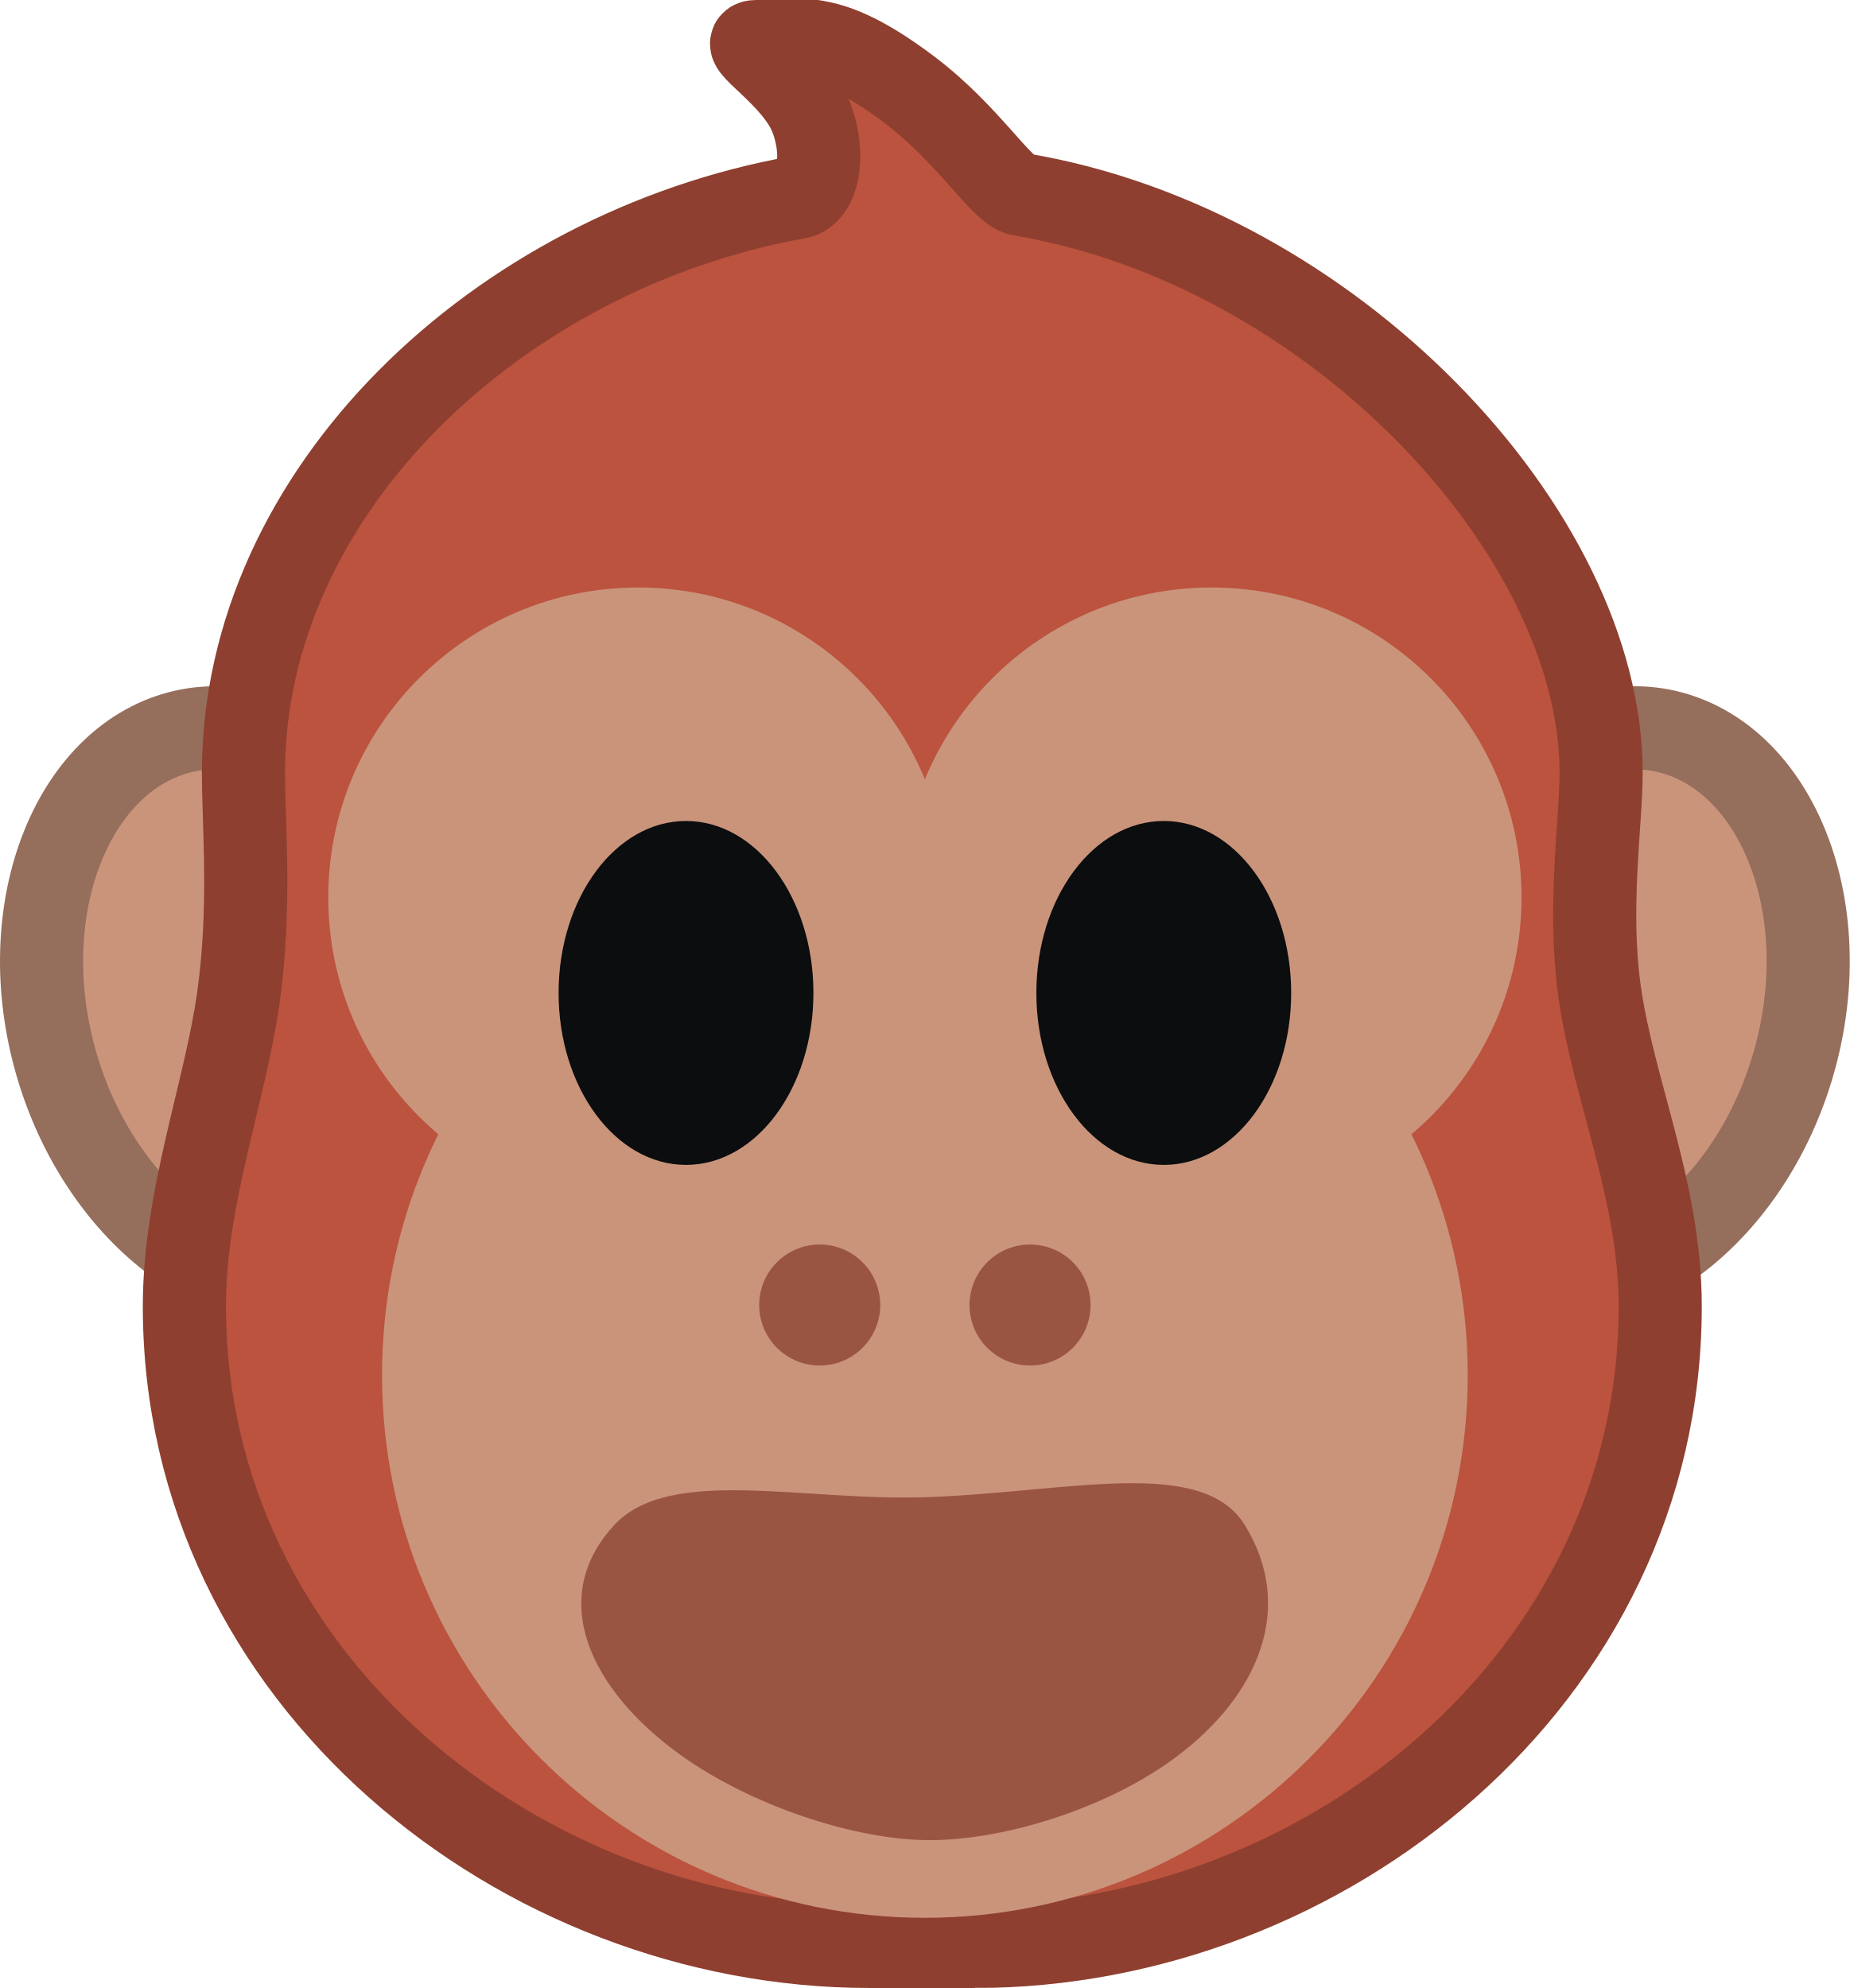
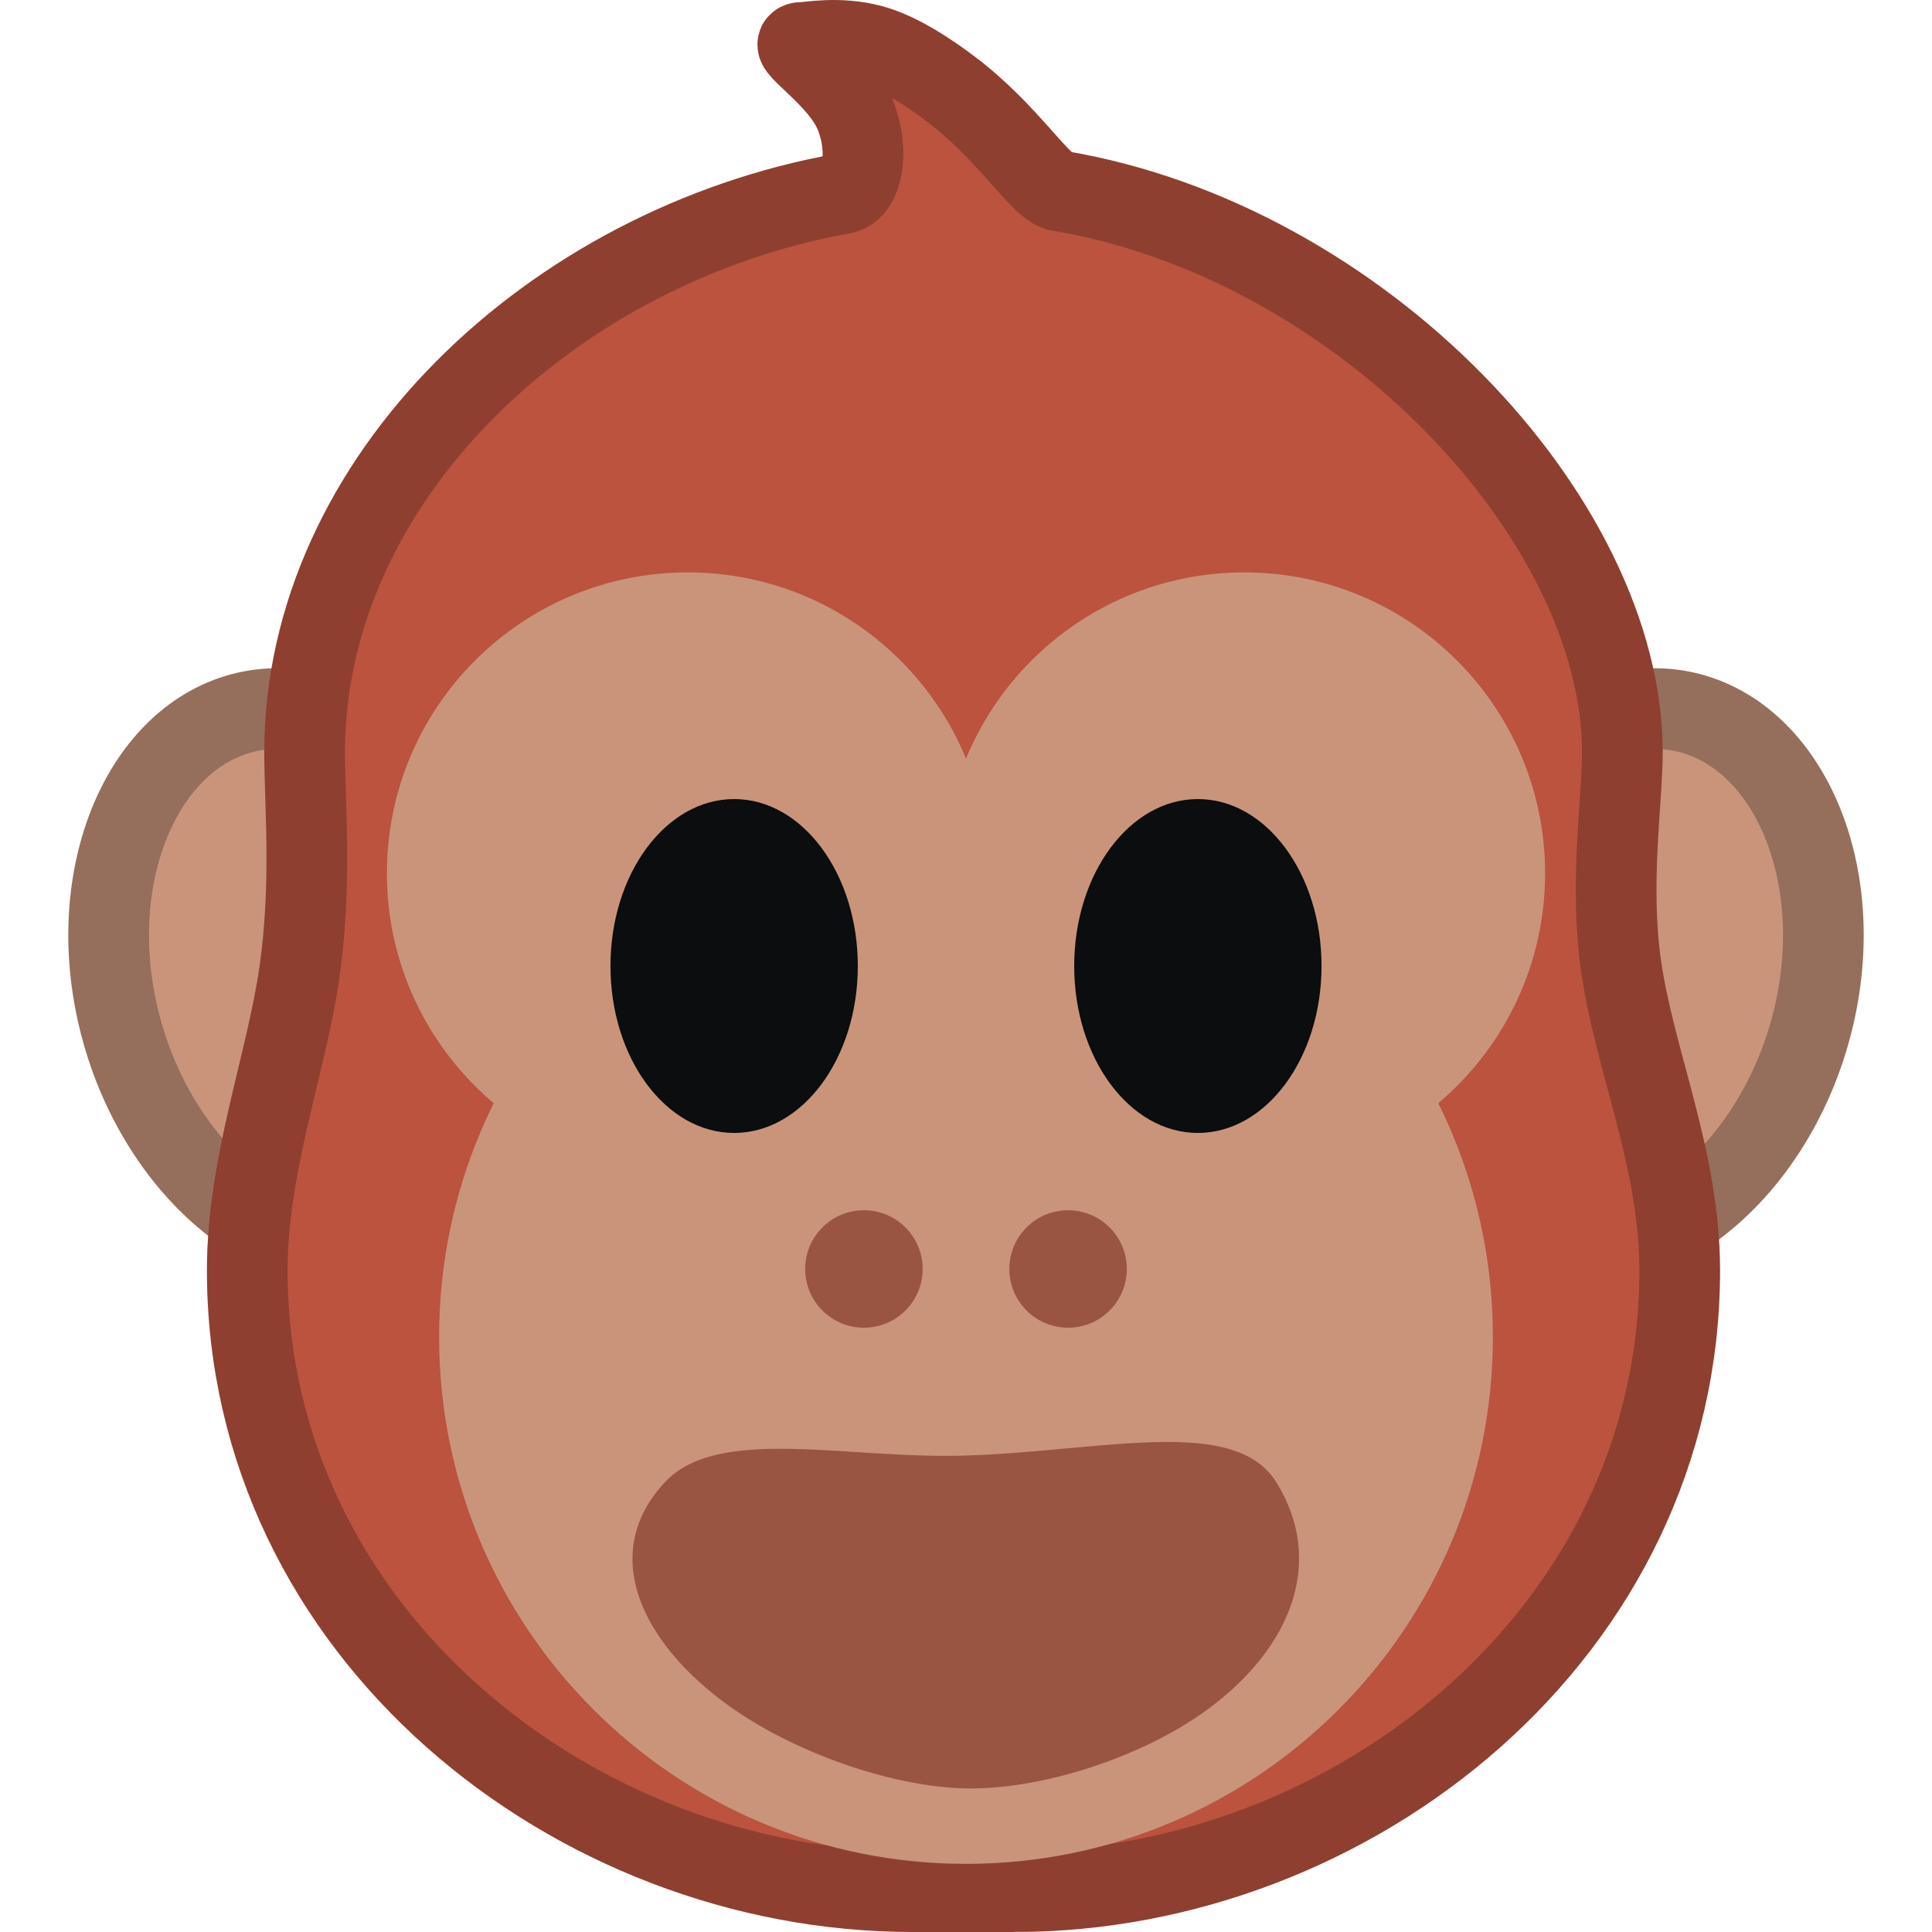
- <svg xmlns="http://www.w3.org/2000/svg" version="1.1" width="122.388" height="131.56" viewBox="0,0,122.388,131.56">
-   <g transform="translate(-178.8061,-114.2899)">
-     <g data-paper-data="{&quot;isPaintingLayer&quot;:true}" fill-rule="nonzero" stroke-linecap="butt" stroke-linejoin="miter" stroke-miterlimit="10" stroke-dasharray="" stroke-dashoffset="0" style="mix-blend-mode: normal">
-       <path d="M182.401,184.21c-2.671,-9.971 1.242,-19.569 8.22,-21.439c6.979,-1.87 14.801,4.697 17.473,14.668c2.671,9.971 -0.82,19.569 -7.799,21.439c-6.979,1.87 -15.223,-4.697 -17.894,-14.668z" fill="#ca947b" stroke="#966e5c" stroke-width="5.5" />
-       <path d="M279.705,198.877c-6.979,-1.87 -10.47,-11.468 -7.799,-21.439c2.671,-9.971 10.494,-16.538 17.473,-14.668c6.979,1.87 10.892,11.468 8.22,21.439c-2.671,9.971 -10.916,16.538 -17.894,14.668z" fill="#ca947b" stroke="#966e5c" stroke-width="5.5" />
-       <path d="M243.317,243.099h-6.976c-23.018,0 -45.336,-17.652 -45.336,-42.362c0,-7.2 2.678,-14.106 3.566,-20.37c0.854,-6.021 0.343,-11.471 0.343,-14.93c0,-18.636 16.862,-34.542 36.695,-38.092c1.279,-0.229 1.846,-2.706 0.887,-5.252c-1.069,-2.837 -5.108,-5.053 -3.652,-5.053c0.475,0 2.497,-0.412 4.71,0.181c1.962,0.525 4.074,1.992 5.387,2.982c4.009,3.021 6.127,6.742 7.394,6.954c20.541,3.433 38.408,22.304 38.408,38.28c0,3.277 -0.893,8.958 -0.088,14.569c0.93,6.481 3.998,13.164 3.998,20.732c0,24.71 -22.319,42.362 -45.336,42.362z" fill="#bb533e" stroke="#8f3f2f" stroke-width="5.5" />
-       <path d="M200.525,173.678c0,-11.327 9.182,-20.509 20.509,-20.509c11.327,0 20.509,9.182 20.509,20.509c0,11.327 -9.182,20.509 -20.509,20.509c-11.327,0 -20.509,-9.182 -20.509,-20.509z" fill="#ca947b" stroke="#965341" stroke-width="0" />
-       <path d="M238.458,173.678c0,-11.327 9.182,-20.509 20.509,-20.509c11.327,0 20.509,9.182 20.509,20.509c0,11.327 -9.182,20.509 -20.509,20.509c-11.327,0 -20.509,-9.182 -20.509,-20.509z" fill="#ca947b" stroke="#965341" stroke-width="0" />
-       <path d="M204.084,205.289c0,-19.836 16.08,-35.916 35.916,-35.916c19.836,0 35.916,16.08 35.916,35.916c0,19.836 -16.08,35.916 -35.916,35.916c-19.836,0 -35.916,-16.08 -35.916,-35.916z" fill="#ca947b" stroke="none" stroke-width="0" />
-       <path d="M215.765,180c0,-6.285 3.774,-11.38 8.43,-11.38c4.656,0 8.43,5.095 8.43,11.38c0,6.285 -3.774,11.38 -8.43,11.38c-4.656,0 -8.43,-5.095 -8.43,-11.38z" fill="#0b0d0e" stroke="none" stroke-width="0" />
-       <path d="M247.376,180c0,-6.285 3.774,-11.38 8.43,-11.38c4.656,0 8.43,5.095 8.43,11.38c0,6.285 -3.774,11.38 -8.43,11.38c-4.656,0 -8.43,-5.095 -8.43,-11.38z" fill="#0b0d0e" stroke="none" stroke-width="0" />
-       <path d="M230.21,203.484c-1.564,-1.564 -1.564,-4.099 0,-5.663c1.564,-1.564 4.099,-1.564 5.663,0c1.564,1.564 1.564,4.099 0,5.663c-1.564,1.564 -4.099,1.564 -5.663,0z" fill="#9a5542" stroke="none" stroke-width="0" />
-       <path d="M244.127,203.484c-1.564,-1.564 -1.564,-4.099 0,-5.663c1.564,-1.564 4.099,-1.564 5.663,0c1.564,1.564 1.564,4.099 0,5.663c-1.564,1.564 -4.099,1.564 -5.663,0z" fill="#9a5542" stroke="none" stroke-width="0" />
-       <path d="M219.452,215.209c3.657,-3.945 12.504,-1.552 20.663,-1.841c9.447,-0.334 18.226,-2.727 21.049,1.841c3.374,5.459 0.933,11.308 -4.629,15.419c-4.421,3.268 -11.126,5.437 -16.227,5.437c-4.973,0 -11.842,-2.313 -16.455,-5.622c-6.071,-4.355 -8.851,-10.434 -4.401,-15.234z" fill="#9a5542" stroke="none" stroke-width="0" />
+ <svg xmlns="http://www.w3.org/2000/svg" version="1.1" width="84" height="84" viewBox="0 0 84 84" id="svg28">
+   <defs id="defs32" />
+   <g transform="matrix(0.637817,0,0,0.637817,-111.0761,-72.80697)" id="g26">
+     <g data-paper-data="{&quot;isPaintingLayer&quot;:true}" fill-rule="nonzero" stroke-linecap="butt" stroke-linejoin="miter" stroke-miterlimit="10" stroke-dasharray="none" stroke-dashoffset="0" style="mix-blend-mode:normal" id="g24">
+       <path d="m 182.401,184.21 c -2.671,-9.971 1.242,-19.569 8.22,-21.439 6.979,-1.87 14.801,4.697 17.473,14.668 2.671,9.971 -0.82,19.569 -7.799,21.439 -6.979,1.87 -15.223,-4.697 -17.894,-14.668 z" fill="#ca947b" stroke="#966e5c" stroke-width="5.5" id="path2" />
+       <path d="m 279.705,198.877 c -6.979,-1.87 -10.47,-11.468 -7.799,-21.439 2.671,-9.971 10.494,-16.538 17.473,-14.668 6.979,1.87 10.892,11.468 8.22,21.439 -2.671,9.971 -10.916,16.538 -17.894,14.668 z" fill="#ca947b" stroke="#966e5c" stroke-width="5.5" id="path4" />
+       <path d="m 243.317,243.099 h -6.976 c -23.018,0 -45.336,-17.652 -45.336,-42.362 0,-7.2 2.678,-14.106 3.566,-20.37 0.854,-6.021 0.343,-11.471 0.343,-14.93 0,-18.636 16.862,-34.542 36.695,-38.092 1.279,-0.229 1.846,-2.706 0.887,-5.252 -1.069,-2.837 -5.108,-5.053 -3.652,-5.053 0.475,0 2.497,-0.412 4.71,0.181 1.962,0.525 4.074,1.992 5.387,2.982 4.009,3.021 6.127,6.742 7.394,6.954 20.541,3.433 38.408,22.304 38.408,38.28 0,3.277 -0.893,8.958 -0.088,14.569 0.93,6.481 3.998,13.164 3.998,20.732 0,24.71 -22.319,42.362 -45.336,42.362 z" fill="#bb533e" stroke="#8f3f2f" stroke-width="5.5" id="path6" />
+       <path d="m 200.525,173.678 c 0,-11.327 9.182,-20.509 20.509,-20.509 11.327,0 20.509,9.182 20.509,20.509 0,11.327 -9.182,20.509 -20.509,20.509 -11.327,0 -20.509,-9.182 -20.509,-20.509 z" fill="#ca947b" stroke="#965341" stroke-width="0" id="path8" />
+       <path d="m 238.458,173.678 c 0,-11.327 9.182,-20.509 20.509,-20.509 11.327,0 20.509,9.182 20.509,20.509 0,11.327 -9.182,20.509 -20.509,20.509 -11.327,0 -20.509,-9.182 -20.509,-20.509 z" fill="#ca947b" stroke="#965341" stroke-width="0" id="path10" />
+       <path d="m 204.084,205.289 c 0,-19.836 16.08,-35.916 35.916,-35.916 19.836,0 35.916,16.08 35.916,35.916 0,19.836 -16.08,35.916 -35.916,35.916 -19.836,0 -35.916,-16.08 -35.916,-35.916 z" fill="#ca947b" stroke="none" stroke-width="0" id="path12" />
+       <path d="m 215.765,180 c 0,-6.285 3.774,-11.38 8.43,-11.38 4.656,0 8.43,5.095 8.43,11.38 0,6.285 -3.774,11.38 -8.43,11.38 -4.656,0 -8.43,-5.095 -8.43,-11.38 z" fill="#0b0d0e" stroke="none" stroke-width="0" id="path14" />
+       <path d="m 247.376,180 c 0,-6.285 3.774,-11.38 8.43,-11.38 4.656,0 8.43,5.095 8.43,11.38 0,6.285 -3.774,11.38 -8.43,11.38 -4.656,0 -8.43,-5.095 -8.43,-11.38 z" fill="#0b0d0e" stroke="none" stroke-width="0" id="path16" />
+       <path d="m 230.21,203.484 c -1.564,-1.564 -1.564,-4.099 0,-5.663 1.564,-1.564 4.099,-1.564 5.663,0 1.564,1.564 1.564,4.099 0,5.663 -1.564,1.564 -4.099,1.564 -5.663,0 z" fill="#9a5542" stroke="none" stroke-width="0" id="path18" />
+       <path d="m 244.127,203.484 c -1.564,-1.564 -1.564,-4.099 0,-5.663 1.564,-1.564 4.099,-1.564 5.663,0 1.564,1.564 1.564,4.099 0,5.663 -1.564,1.564 -4.099,1.564 -5.663,0 z" fill="#9a5542" stroke="none" stroke-width="0" id="path20" />
+       <path d="m 219.452,215.209 c 3.657,-3.945 12.504,-1.552 20.663,-1.841 9.447,-0.334 18.226,-2.727 21.049,1.841 3.374,5.459 0.933,11.308 -4.629,15.419 -4.421,3.268 -11.126,5.437 -16.227,5.437 -4.973,0 -11.842,-2.313 -16.455,-5.622 -6.071,-4.355 -8.851,-10.434 -4.401,-15.234 z" fill="#9a5542" stroke="none" stroke-width="0" id="path22" />
    </g>
  </g>
</svg>
